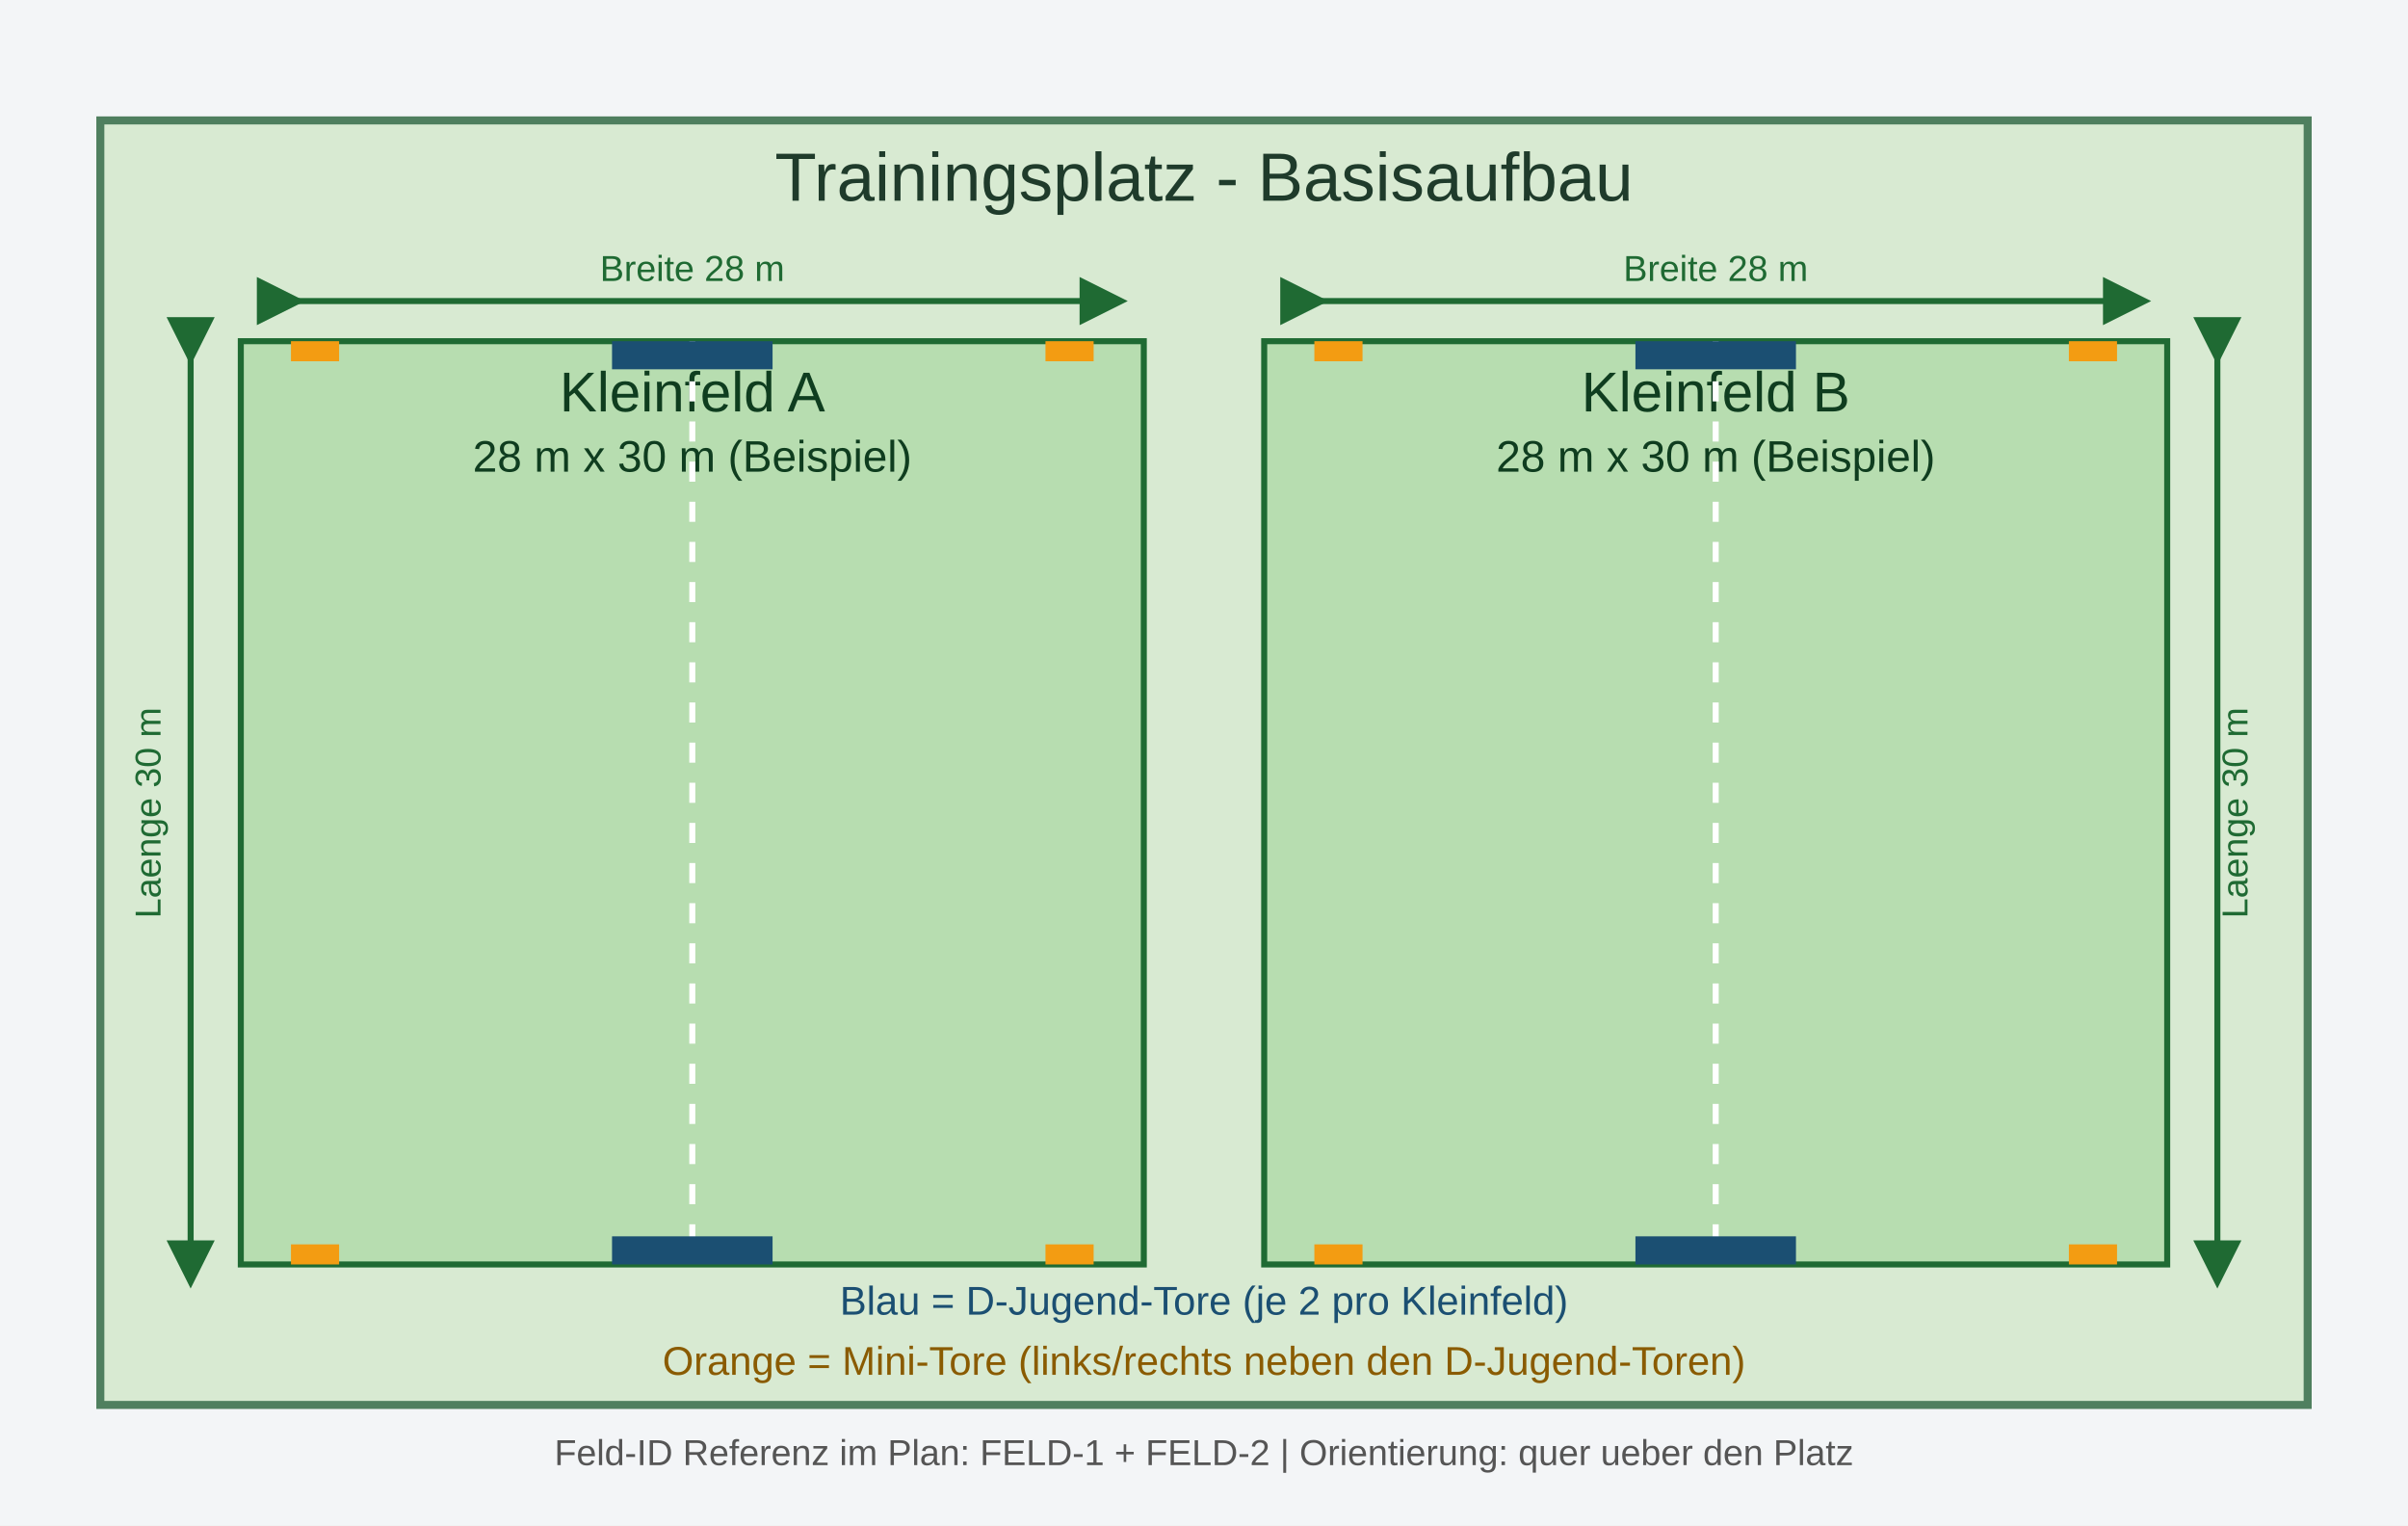
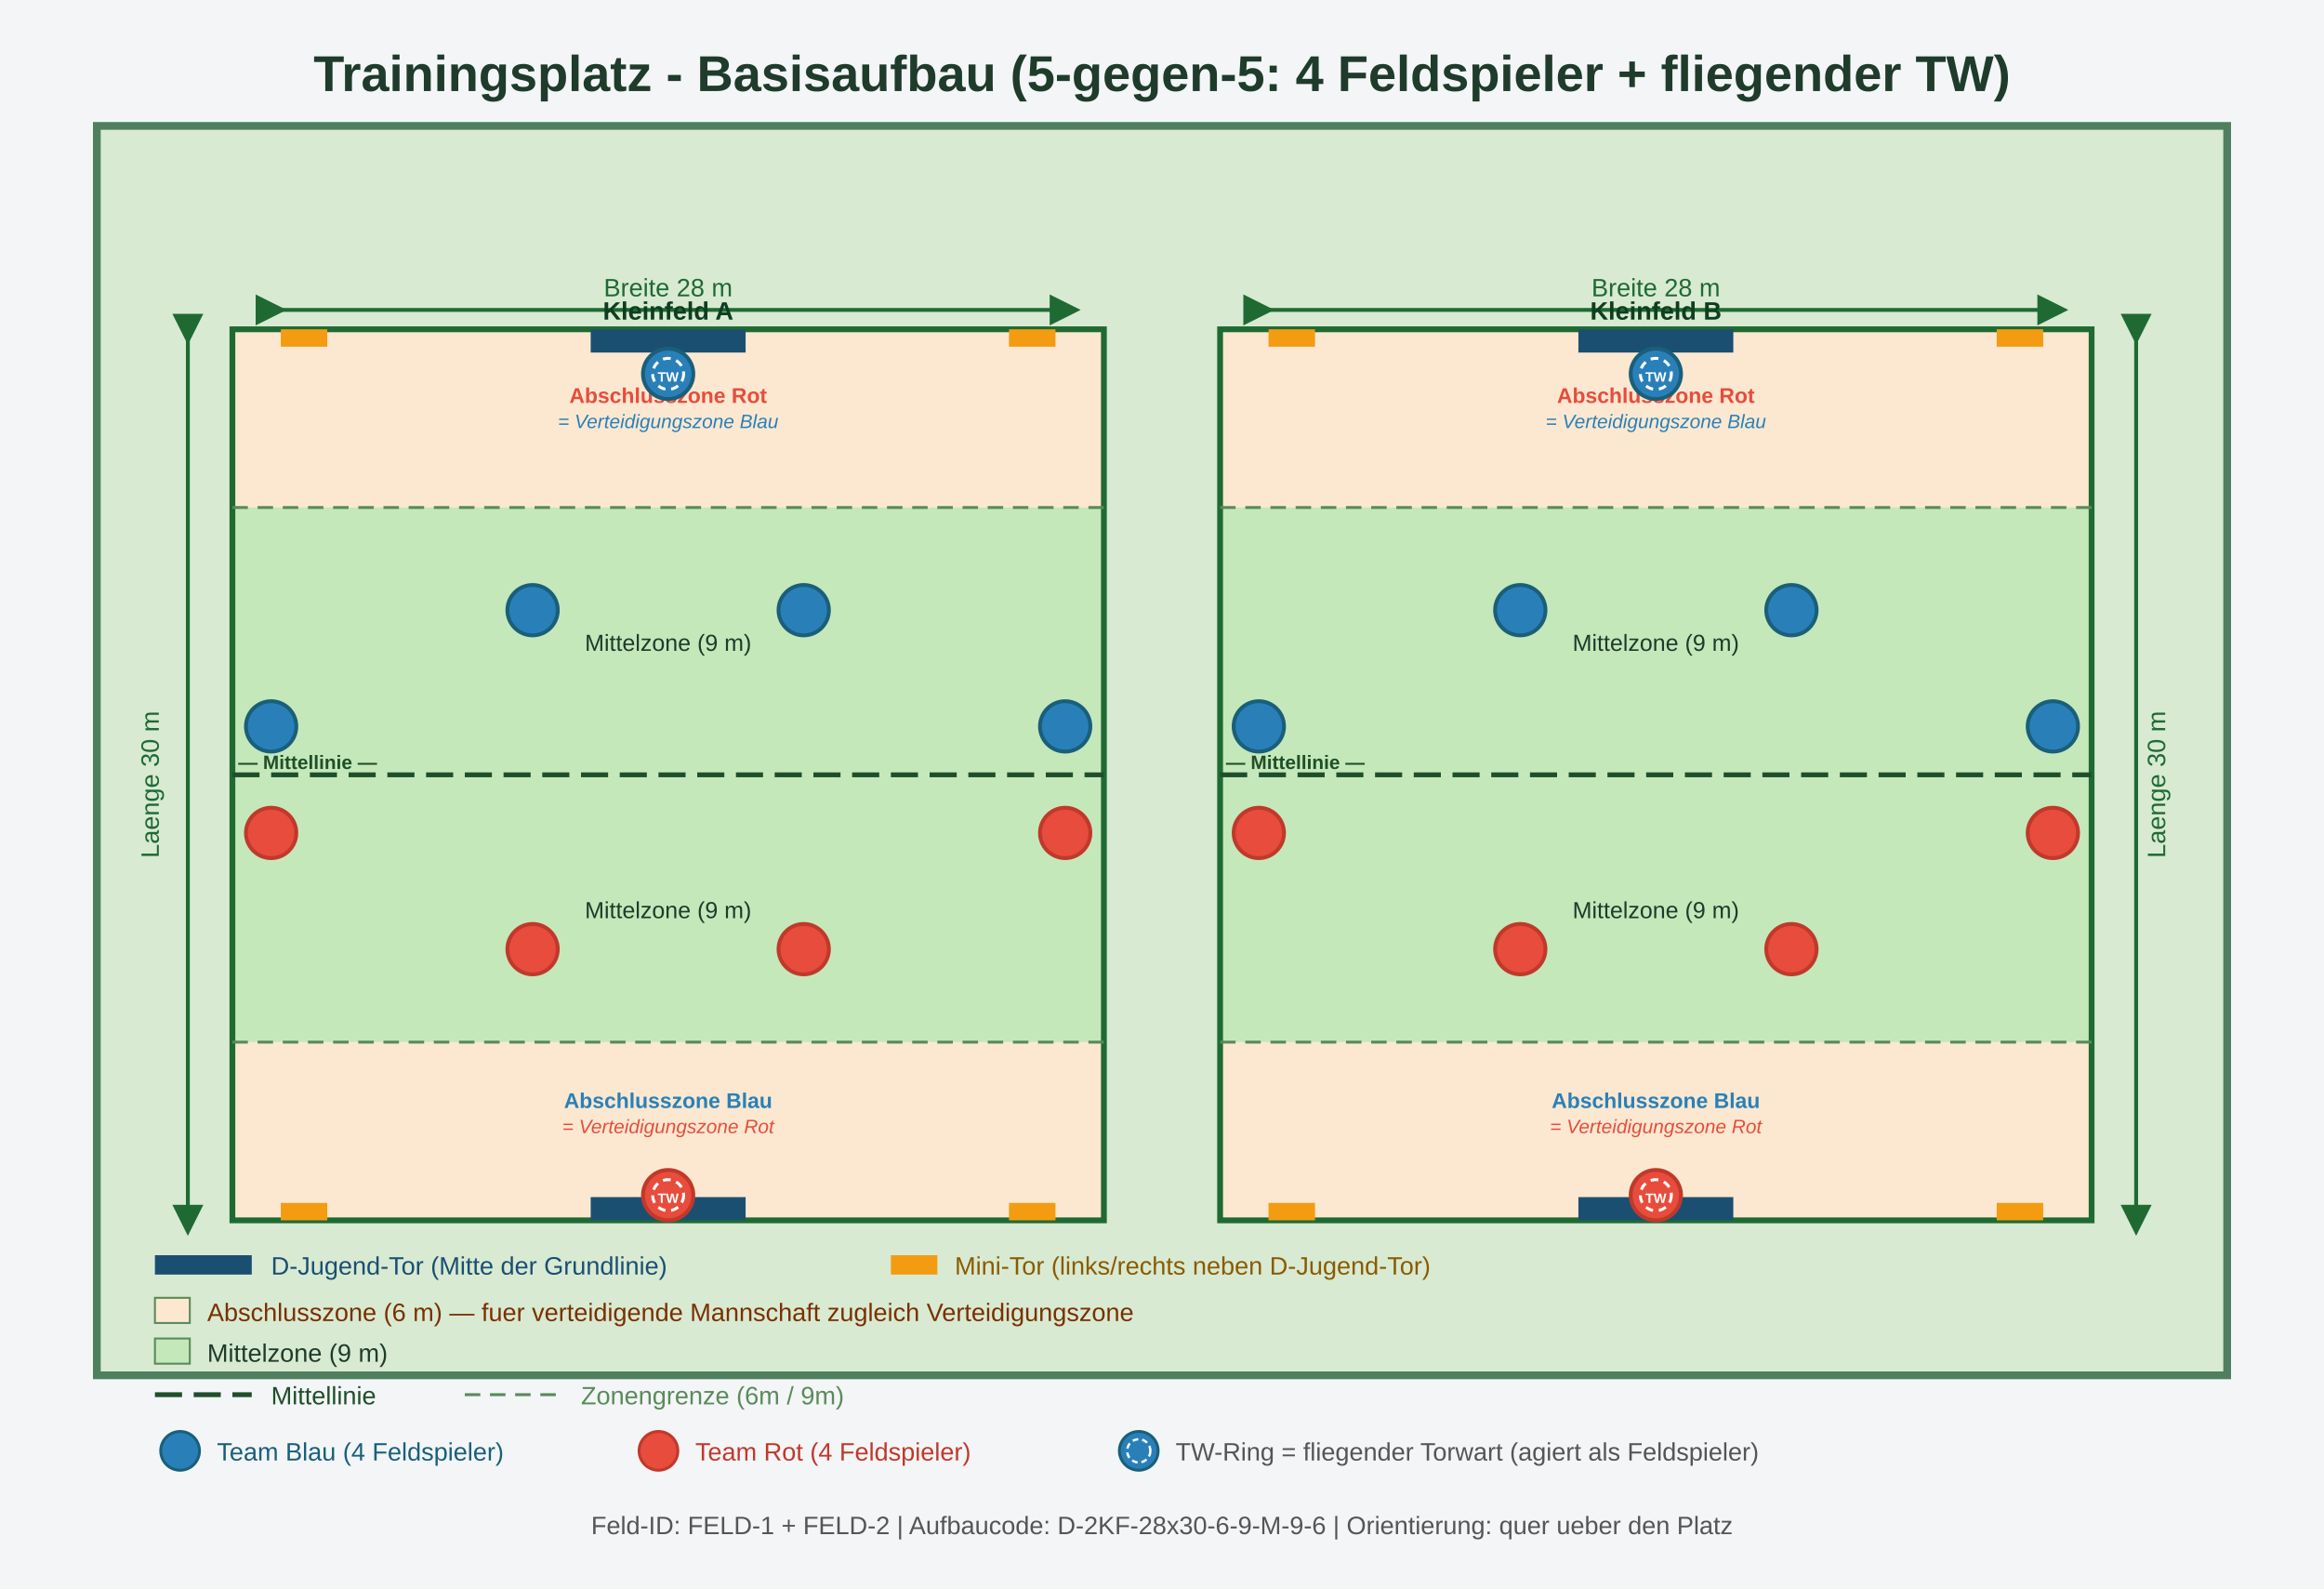
- <svg xmlns="http://www.w3.org/2000/svg" width="1200" height="760" viewBox="0 0 1200 760">
+ <svg xmlns="http://www.w3.org/2000/svg" width="1200" height="820" viewBox="0 0 1200 820">
  <defs>
-     <marker id="arrow-green" markerWidth="8" markerHeight="8" refX="4" refY="4" orient="auto">
+     <marker id="arr" markerWidth="8" markerHeight="8" refX="4" refY="4" orient="auto">
      <path d="M0,0 L8,4 L0,8 z" fill="#1f6a33" />
    </marker>
  </defs>
-   <rect x="0" y="0" width="1200" height="760" fill="#f3f5f7" />
-   <rect x="50" y="60" width="1100" height="640" fill="#d8ead2" stroke="#4f7f5f" stroke-width="4" />
-   <text x="600" y="100" text-anchor="middle" font-size="34" font-family="Arial, sans-serif" fill="#1f3b2b">
-     Trainingsplatz - Basisaufbau
-   </text>
-   <rect x="120" y="170" width="450" height="460" fill="#b7ddb0" stroke="#1f6a33" stroke-width="3" />
-   <text x="345" y="205" text-anchor="middle" font-size="28" font-family="Arial, sans-serif" fill="#0f3d1f">Kleinfeld A</text>
-   <text x="345" y="235" text-anchor="middle" font-size="22" font-family="Arial, sans-serif" fill="#0f3d1f">28 m x 30 m (Beispiel)</text>
-   <rect x="630" y="170" width="450" height="460" fill="#b7ddb0" stroke="#1f6a33" stroke-width="3" />
-   <text x="855" y="205" text-anchor="middle" font-size="28" font-family="Arial, sans-serif" fill="#0f3d1f">Kleinfeld B</text>
-   <text x="855" y="235" text-anchor="middle" font-size="22" font-family="Arial, sans-serif" fill="#0f3d1f">28 m x 30 m (Beispiel)</text>
-   <line x1="345" y1="170" x2="345" y2="630" stroke="#ffffff" stroke-width="3" stroke-dasharray="10 10" />
-   <line x1="855" y1="170" x2="855" y2="630" stroke="#ffffff" stroke-width="3" stroke-dasharray="10 10" />
-   <rect x="305" y="170" width="80" height="14" fill="#1b4f72" />
-   <rect x="305" y="616" width="80" height="14" fill="#1b4f72" />
-   <rect x="815" y="170" width="80" height="14" fill="#1b4f72" />
-   <rect x="815" y="616" width="80" height="14" fill="#1b4f72" />
-   <text x="600" y="655" text-anchor="middle" font-size="20" font-family="Arial, sans-serif" fill="#1b4f72">
-     Blau = D-Jugend-Tore (je 2 pro Kleinfeld)
-   </text>
-   <rect x="145" y="170" width="24" height="10" fill="#f39c12" />
-   <rect x="521" y="170" width="24" height="10" fill="#f39c12" />
-   <rect x="145" y="620" width="24" height="10" fill="#f39c12" />
-   <rect x="521" y="620" width="24" height="10" fill="#f39c12" />
-   <rect x="655" y="170" width="24" height="10" fill="#f39c12" />
-   <rect x="1031" y="170" width="24" height="10" fill="#f39c12" />
-   <rect x="655" y="620" width="24" height="10" fill="#f39c12" />
-   <rect x="1031" y="620" width="24" height="10" fill="#f39c12" />
-   <text x="600" y="685" text-anchor="middle" font-size="20" font-family="Arial, sans-serif" fill="#8a5b00">
-     Orange = Mini-Tore (links/rechts neben den D-Jugend-Toren)
-   </text>
-   <line x1="140" y1="150" x2="550" y2="150" stroke="#1f6a33" stroke-width="3" marker-start="url(#arrow-green)" marker-end="url(#arrow-green)" />
-   <text x="345" y="140" text-anchor="middle" font-size="18" font-family="Arial, sans-serif" fill="#1f6a33">Breite 28 m</text>
-   <line x1="95" y1="170" x2="95" y2="630" stroke="#1f6a33" stroke-width="3" marker-start="url(#arrow-green)" marker-end="url(#arrow-green)" />
-   <text x="80" y="405" text-anchor="middle" font-size="18" font-family="Arial, sans-serif" fill="#1f6a33" transform="rotate(-90 80 405)">Laenge 30 m</text>
-   <line x1="650" y1="150" x2="1060" y2="150" stroke="#1f6a33" stroke-width="3" marker-start="url(#arrow-green)" marker-end="url(#arrow-green)" />
-   <text x="855" y="140" text-anchor="middle" font-size="18" font-family="Arial, sans-serif" fill="#1f6a33">Breite 28 m</text>
-   <line x1="1105" y1="170" x2="1105" y2="630" stroke="#1f6a33" stroke-width="3" marker-start="url(#arrow-green)" marker-end="url(#arrow-green)" />
-   <text x="1120" y="405" text-anchor="middle" font-size="18" font-family="Arial, sans-serif" fill="#1f6a33" transform="rotate(-90 1120 405)">Laenge 30 m</text>
-   <text x="600" y="730" text-anchor="middle" font-size="18" font-family="Arial, sans-serif" fill="#555">
-     Feld-ID Referenz im Plan: FELD-1 + FELD-2 | Orientierung: quer ueber den Platz
-   </text>
+   <rect x="0" y="0" width="1200" height="820" fill="#f3f5f7" />
+   <rect x="50" y="65" width="1100" height="645" fill="#d8ead2" stroke="#4f7f5f" stroke-width="4" />
+   <text x="600" y="47" text-anchor="middle" font-size="26" font-family="Arial,sans-serif" fill="#1f3b2b" font-weight="bold">Trainingsplatz - Basisaufbau (5-gegen-5: 4 Feldspieler + fliegender TW)</text>
+   <text x="345" y="153" text-anchor="middle" font-size="13" font-family="Arial,sans-serif" fill="#1f6a33">Breite 28 m</text>
+   <line x1="140" y1="160" x2="550" y2="160" stroke="#1f6a33" stroke-width="2" marker-start="url(#arr)" marker-end="url(#arr)" />
+   <text x="82" y="405" text-anchor="middle" font-size="13" font-family="Arial,sans-serif" fill="#1f6a33" transform="rotate(-90,82,405)">Laenge 30 m</text>
+   <line x1="97" y1="170" x2="97" y2="630" stroke="#1f6a33" stroke-width="2" marker-start="url(#arr)" marker-end="url(#arr)" />
+   <text x="345" y="165" text-anchor="middle" font-size="13" font-family="Arial,sans-serif" fill="#0f3d1f" font-weight="bold">Kleinfeld A</text>
+   <rect x="120" y="170" width="450" height="92" fill="#fce8d0" />
+   <rect x="120" y="262" width="450" height="138" fill="#c5e8ba" />
+   <rect x="120" y="400" width="450" height="138" fill="#c5e8ba" />
+   <rect x="120" y="538" width="450" height="92" fill="#fce8d0" />
+   <rect x="120" y="170" width="450" height="460" fill="none" stroke="#1f6a33" stroke-width="3" />
+   <line x1="120" y1="262" x2="570" y2="262" stroke="#5a8a5a" stroke-width="1.5" stroke-dasharray="8 5" />
+   <line x1="120" y1="400" x2="570" y2="400" stroke="#1f4f2a" stroke-width="2.5" stroke-dasharray="14 6" />
+   <line x1="120" y1="538" x2="570" y2="538" stroke="#5a8a5a" stroke-width="1.5" stroke-dasharray="8 5" />
+   <text x="345" y="208" text-anchor="middle" font-size="11" font-family="Arial,sans-serif" fill="#e74c3c" font-weight="bold">Abschlusszone Rot</text>
+   <text x="345" y="221" text-anchor="middle" font-size="10" font-family="Arial,sans-serif" fill="#2980b9" font-style="italic">= Verteidigungszone Blau</text>
+   <text x="345" y="336" text-anchor="middle" font-size="12" font-family="Arial,sans-serif" fill="#1f3b2b">Mittelzone (9 m)</text>
+   <text x="123" y="397" font-size="10" font-family="Arial,sans-serif" fill="#1f4f2a" font-weight="bold">— Mittellinie —</text>
+   <text x="345" y="474" text-anchor="middle" font-size="12" font-family="Arial,sans-serif" fill="#1f3b2b">Mittelzone (9 m)</text>
+   <text x="345" y="572" text-anchor="middle" font-size="11" font-family="Arial,sans-serif" fill="#2980b9" font-weight="bold">Abschlusszone Blau</text>
+   <text x="345" y="585" text-anchor="middle" font-size="10" font-family="Arial,sans-serif" fill="#e74c3c" font-style="italic">= Verteidigungszone Rot</text>
+   <rect x="305" y="170" width="80" height="12" fill="#1b4f72" />
+   <rect x="145" y="170" width="24" height="9" fill="#f39c12" />
+   <rect x="521" y="170" width="24" height="9" fill="#f39c12" />
+   <rect x="305" y="618" width="80" height="12" fill="#1b4f72" />
+   <rect x="145" y="621" width="24" height="9" fill="#f39c12" />
+   <rect x="521" y="621" width="24" height="9" fill="#f39c12" />
+   <circle cx="345" cy="193" r="13" fill="#2980b9" stroke="#1a5f7a" stroke-width="2" />
+   <circle cx="345" cy="193" r="8" fill="none" stroke="white" stroke-width="1.5" stroke-dasharray="4 3" />
+   <text x="345" y="197" text-anchor="middle" font-size="7" font-family="Arial,sans-serif" fill="white" font-weight="bold">TW</text>
+   <circle cx="275" cy="315" r="13" fill="#2980b9" stroke="#1a5f7a" stroke-width="2" />
+   <circle cx="415" cy="315" r="13" fill="#2980b9" stroke="#1a5f7a" stroke-width="2" />
+   <circle cx="140" cy="375" r="13" fill="#2980b9" stroke="#1a5f7a" stroke-width="2" />
+   <circle cx="550" cy="375" r="13" fill="#2980b9" stroke="#1a5f7a" stroke-width="2" />
+   <circle cx="345" cy="617" r="13" fill="#e74c3c" stroke="#c0392b" stroke-width="2" />
+   <circle cx="345" cy="617" r="8" fill="none" stroke="white" stroke-width="1.5" stroke-dasharray="4 3" />
+   <text x="345" y="621" text-anchor="middle" font-size="7" font-family="Arial,sans-serif" fill="white" font-weight="bold">TW</text>
+   <circle cx="275" cy="490" r="13" fill="#e74c3c" stroke="#c0392b" stroke-width="2" />
+   <circle cx="415" cy="490" r="13" fill="#e74c3c" stroke="#c0392b" stroke-width="2" />
+   <circle cx="140" cy="430" r="13" fill="#e74c3c" stroke="#c0392b" stroke-width="2" />
+   <circle cx="550" cy="430" r="13" fill="#e74c3c" stroke="#c0392b" stroke-width="2" />
+   <text x="855" y="153" text-anchor="middle" font-size="13" font-family="Arial,sans-serif" fill="#1f6a33">Breite 28 m</text>
+   <line x1="650" y1="160" x2="1060" y2="160" stroke="#1f6a33" stroke-width="2" marker-start="url(#arr)" marker-end="url(#arr)" />
+   <text x="1118" y="405" text-anchor="middle" font-size="13" font-family="Arial,sans-serif" fill="#1f6a33" transform="rotate(-90,1118,405)">Laenge 30 m</text>
+   <line x1="1103" y1="170" x2="1103" y2="630" stroke="#1f6a33" stroke-width="2" marker-start="url(#arr)" marker-end="url(#arr)" />
+   <text x="855" y="165" text-anchor="middle" font-size="13" font-family="Arial,sans-serif" fill="#0f3d1f" font-weight="bold">Kleinfeld B</text>
+   <rect x="630" y="170" width="450" height="92" fill="#fce8d0" />
+   <rect x="630" y="262" width="450" height="138" fill="#c5e8ba" />
+   <rect x="630" y="400" width="450" height="138" fill="#c5e8ba" />
+   <rect x="630" y="538" width="450" height="92" fill="#fce8d0" />
+   <rect x="630" y="170" width="450" height="460" fill="none" stroke="#1f6a33" stroke-width="3" />
+   <line x1="630" y1="262" x2="1080" y2="262" stroke="#5a8a5a" stroke-width="1.5" stroke-dasharray="8 5" />
+   <line x1="630" y1="400" x2="1080" y2="400" stroke="#1f4f2a" stroke-width="2.5" stroke-dasharray="14 6" />
+   <line x1="630" y1="538" x2="1080" y2="538" stroke="#5a8a5a" stroke-width="1.5" stroke-dasharray="8 5" />
+   <text x="855" y="208" text-anchor="middle" font-size="11" font-family="Arial,sans-serif" fill="#e74c3c" font-weight="bold">Abschlusszone Rot</text>
+   <text x="855" y="221" text-anchor="middle" font-size="10" font-family="Arial,sans-serif" fill="#2980b9" font-style="italic">= Verteidigungszone Blau</text>
+   <text x="855" y="336" text-anchor="middle" font-size="12" font-family="Arial,sans-serif" fill="#1f3b2b">Mittelzone (9 m)</text>
+   <text x="633" y="397" font-size="10" font-family="Arial,sans-serif" fill="#1f4f2a" font-weight="bold">— Mittellinie —</text>
+   <text x="855" y="474" text-anchor="middle" font-size="12" font-family="Arial,sans-serif" fill="#1f3b2b">Mittelzone (9 m)</text>
+   <text x="855" y="572" text-anchor="middle" font-size="11" font-family="Arial,sans-serif" fill="#2980b9" font-weight="bold">Abschlusszone Blau</text>
+   <text x="855" y="585" text-anchor="middle" font-size="10" font-family="Arial,sans-serif" fill="#e74c3c" font-style="italic">= Verteidigungszone Rot</text>
+   <rect x="815" y="170" width="80" height="12" fill="#1b4f72" />
+   <rect x="655" y="170" width="24" height="9" fill="#f39c12" />
+   <rect x="1031" y="170" width="24" height="9" fill="#f39c12" />
+   <rect x="815" y="618" width="80" height="12" fill="#1b4f72" />
+   <rect x="655" y="621" width="24" height="9" fill="#f39c12" />
+   <rect x="1031" y="621" width="24" height="9" fill="#f39c12" />
+   <circle cx="855" cy="193" r="13" fill="#2980b9" stroke="#1a5f7a" stroke-width="2" />
+   <circle cx="855" cy="193" r="8" fill="none" stroke="white" stroke-width="1.5" stroke-dasharray="4 3" />
+   <text x="855" y="197" text-anchor="middle" font-size="7" font-family="Arial,sans-serif" fill="white" font-weight="bold">TW</text>
+   <circle cx="785" cy="315" r="13" fill="#2980b9" stroke="#1a5f7a" stroke-width="2" />
+   <circle cx="925" cy="315" r="13" fill="#2980b9" stroke="#1a5f7a" stroke-width="2" />
+   <circle cx="650" cy="375" r="13" fill="#2980b9" stroke="#1a5f7a" stroke-width="2" />
+   <circle cx="1060" cy="375" r="13" fill="#2980b9" stroke="#1a5f7a" stroke-width="2" />
+   <circle cx="855" cy="617" r="13" fill="#e74c3c" stroke="#c0392b" stroke-width="2" />
+   <circle cx="855" cy="617" r="8" fill="none" stroke="white" stroke-width="1.5" stroke-dasharray="4 3" />
+   <text x="855" y="621" text-anchor="middle" font-size="7" font-family="Arial,sans-serif" fill="white" font-weight="bold">TW</text>
+   <circle cx="785" cy="490" r="13" fill="#e74c3c" stroke="#c0392b" stroke-width="2" />
+   <circle cx="925" cy="490" r="13" fill="#e74c3c" stroke="#c0392b" stroke-width="2" />
+   <circle cx="650" cy="430" r="13" fill="#e74c3c" stroke="#c0392b" stroke-width="2" />
+   <circle cx="1060" cy="430" r="13" fill="#e74c3c" stroke="#c0392b" stroke-width="2" />
+   <rect x="80" y="648" width="50" height="10" fill="#1b4f72" />
+   <text x="140" y="658" font-size="13" font-family="Arial,sans-serif" fill="#1b4f72">D-Jugend-Tor (Mitte der Grundlinie)</text>
+   <rect x="460" y="648" width="24" height="10" fill="#f39c12" />
+   <text x="493" y="658" font-size="13" font-family="Arial,sans-serif" fill="#8a5b00">Mini-Tor (links/rechts neben D-Jugend-Tor)</text>
+   <rect x="80" y="670" width="18" height="13" fill="#fce8d0" stroke="#5a8a5a" stroke-width="1" />
+   <text x="107" y="682" font-size="13" font-family="Arial,sans-serif" fill="#7a3000">Abschlusszone (6 m) — fuer verteidigende Mannschaft zugleich Verteidigungszone</text>
+   <rect x="80" y="691" width="18" height="13" fill="#c5e8ba" stroke="#5a8a5a" stroke-width="1" />
+   <text x="107" y="703" font-size="13" font-family="Arial,sans-serif" fill="#1f3b2b">Mittelzone (9 m)</text>
+   <line x1="80" y1="720" x2="130" y2="720" stroke="#1f4f2a" stroke-width="2.5" stroke-dasharray="14 6" />
+   <text x="140" y="725" font-size="13" font-family="Arial,sans-serif" fill="#1f4f2a">Mittellinie</text>
+   <line x1="240" y1="720" x2="290" y2="720" stroke="#5a8a5a" stroke-width="1.5" stroke-dasharray="8 5" />
+   <text x="300" y="725" font-size="13" font-family="Arial,sans-serif" fill="#5a8a5a">Zonengrenze (6m / 9m)</text>
+   <circle cx="93" cy="749" r="10" fill="#2980b9" stroke="#1a5f7a" stroke-width="1.5" />
+   <text x="112" y="754" font-size="13" font-family="Arial,sans-serif" fill="#1a5f7a">Team Blau (4 Feldspieler)</text>
+   <circle cx="340" cy="749" r="10" fill="#e74c3c" stroke="#c0392b" stroke-width="1.5" />
+   <text x="359" y="754" font-size="13" font-family="Arial,sans-serif" fill="#c0392b">Team Rot (4 Feldspieler)</text>
+   <circle cx="588" cy="749" r="10" fill="#2980b9" stroke="#1a5f7a" stroke-width="1.5" />
+   <circle cx="588" cy="749" r="6" fill="none" stroke="white" stroke-width="1.2" stroke-dasharray="3 2" />
+   <text x="607" y="754" font-size="13" font-family="Arial,sans-serif" fill="#555">TW-Ring = fliegender Torwart (agiert als Feldspieler)</text>
+   <text x="600" y="792" text-anchor="middle" font-size="13" font-family="Arial,sans-serif" fill="#555">Feld-ID: FELD-1 + FELD-2  |  Aufbaucode: D-2KF-28x30-6-9-M-9-6  |  Orientierung: quer ueber den Platz</text>
</svg>
